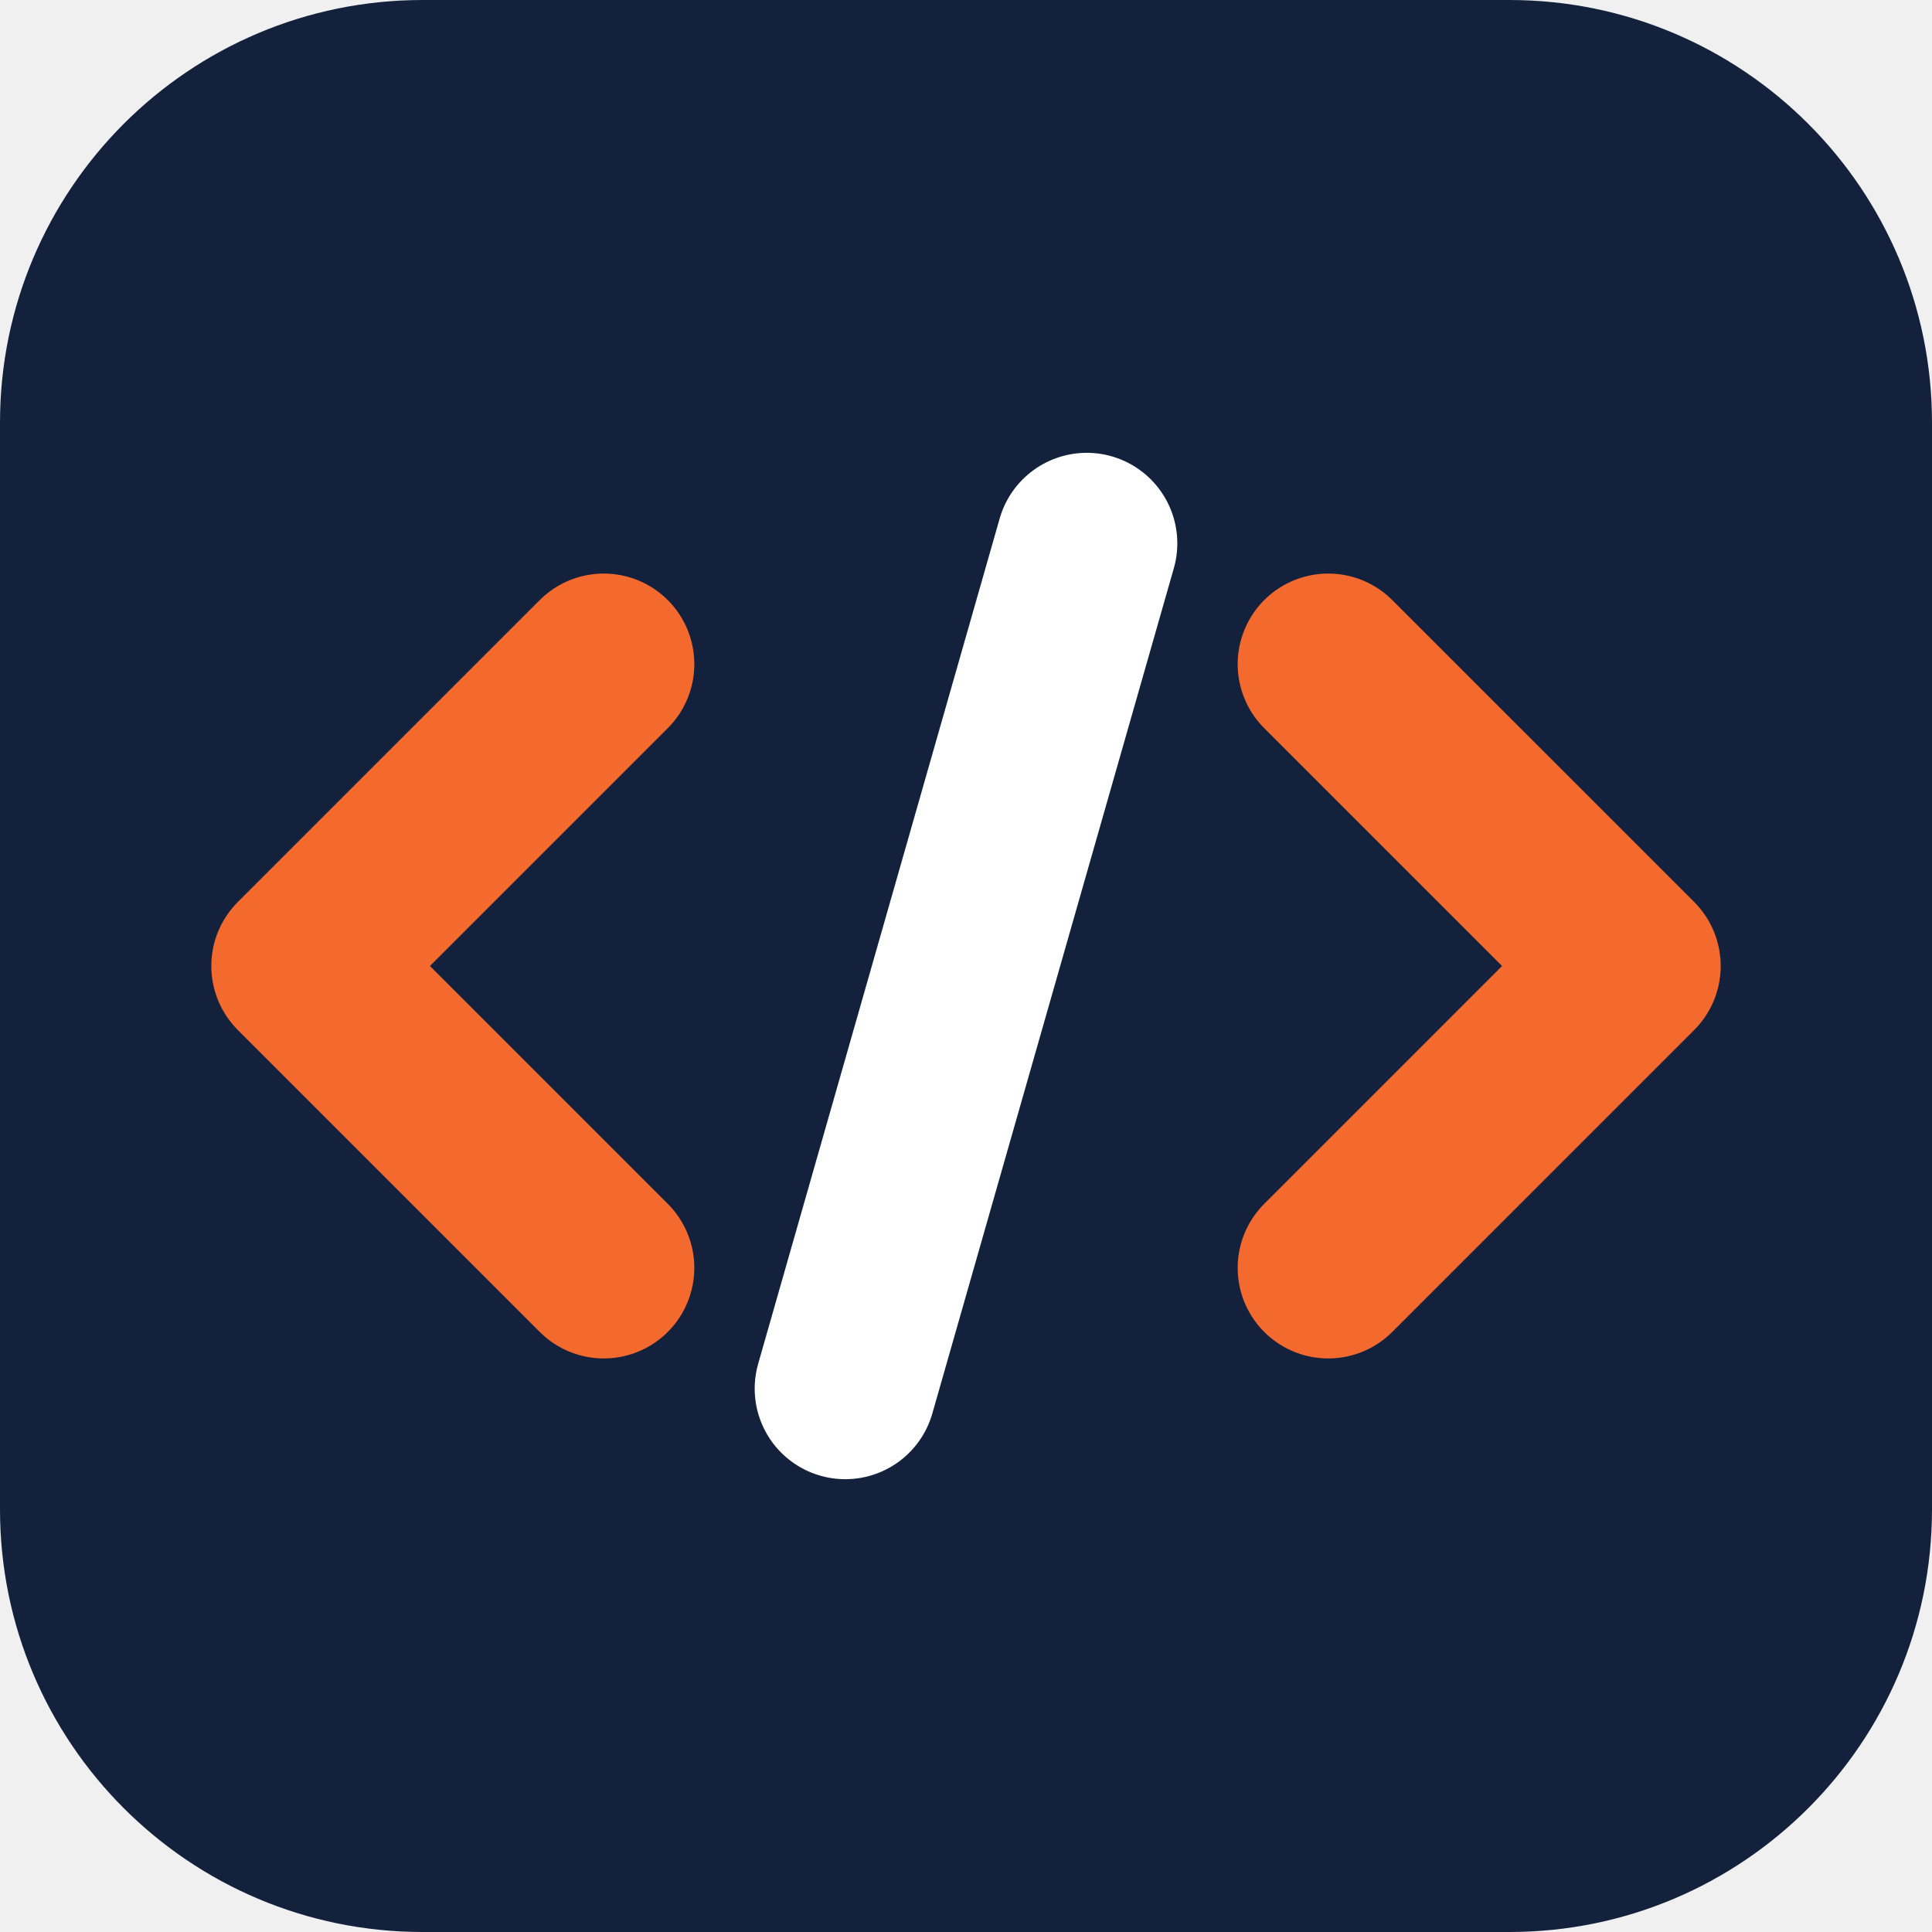
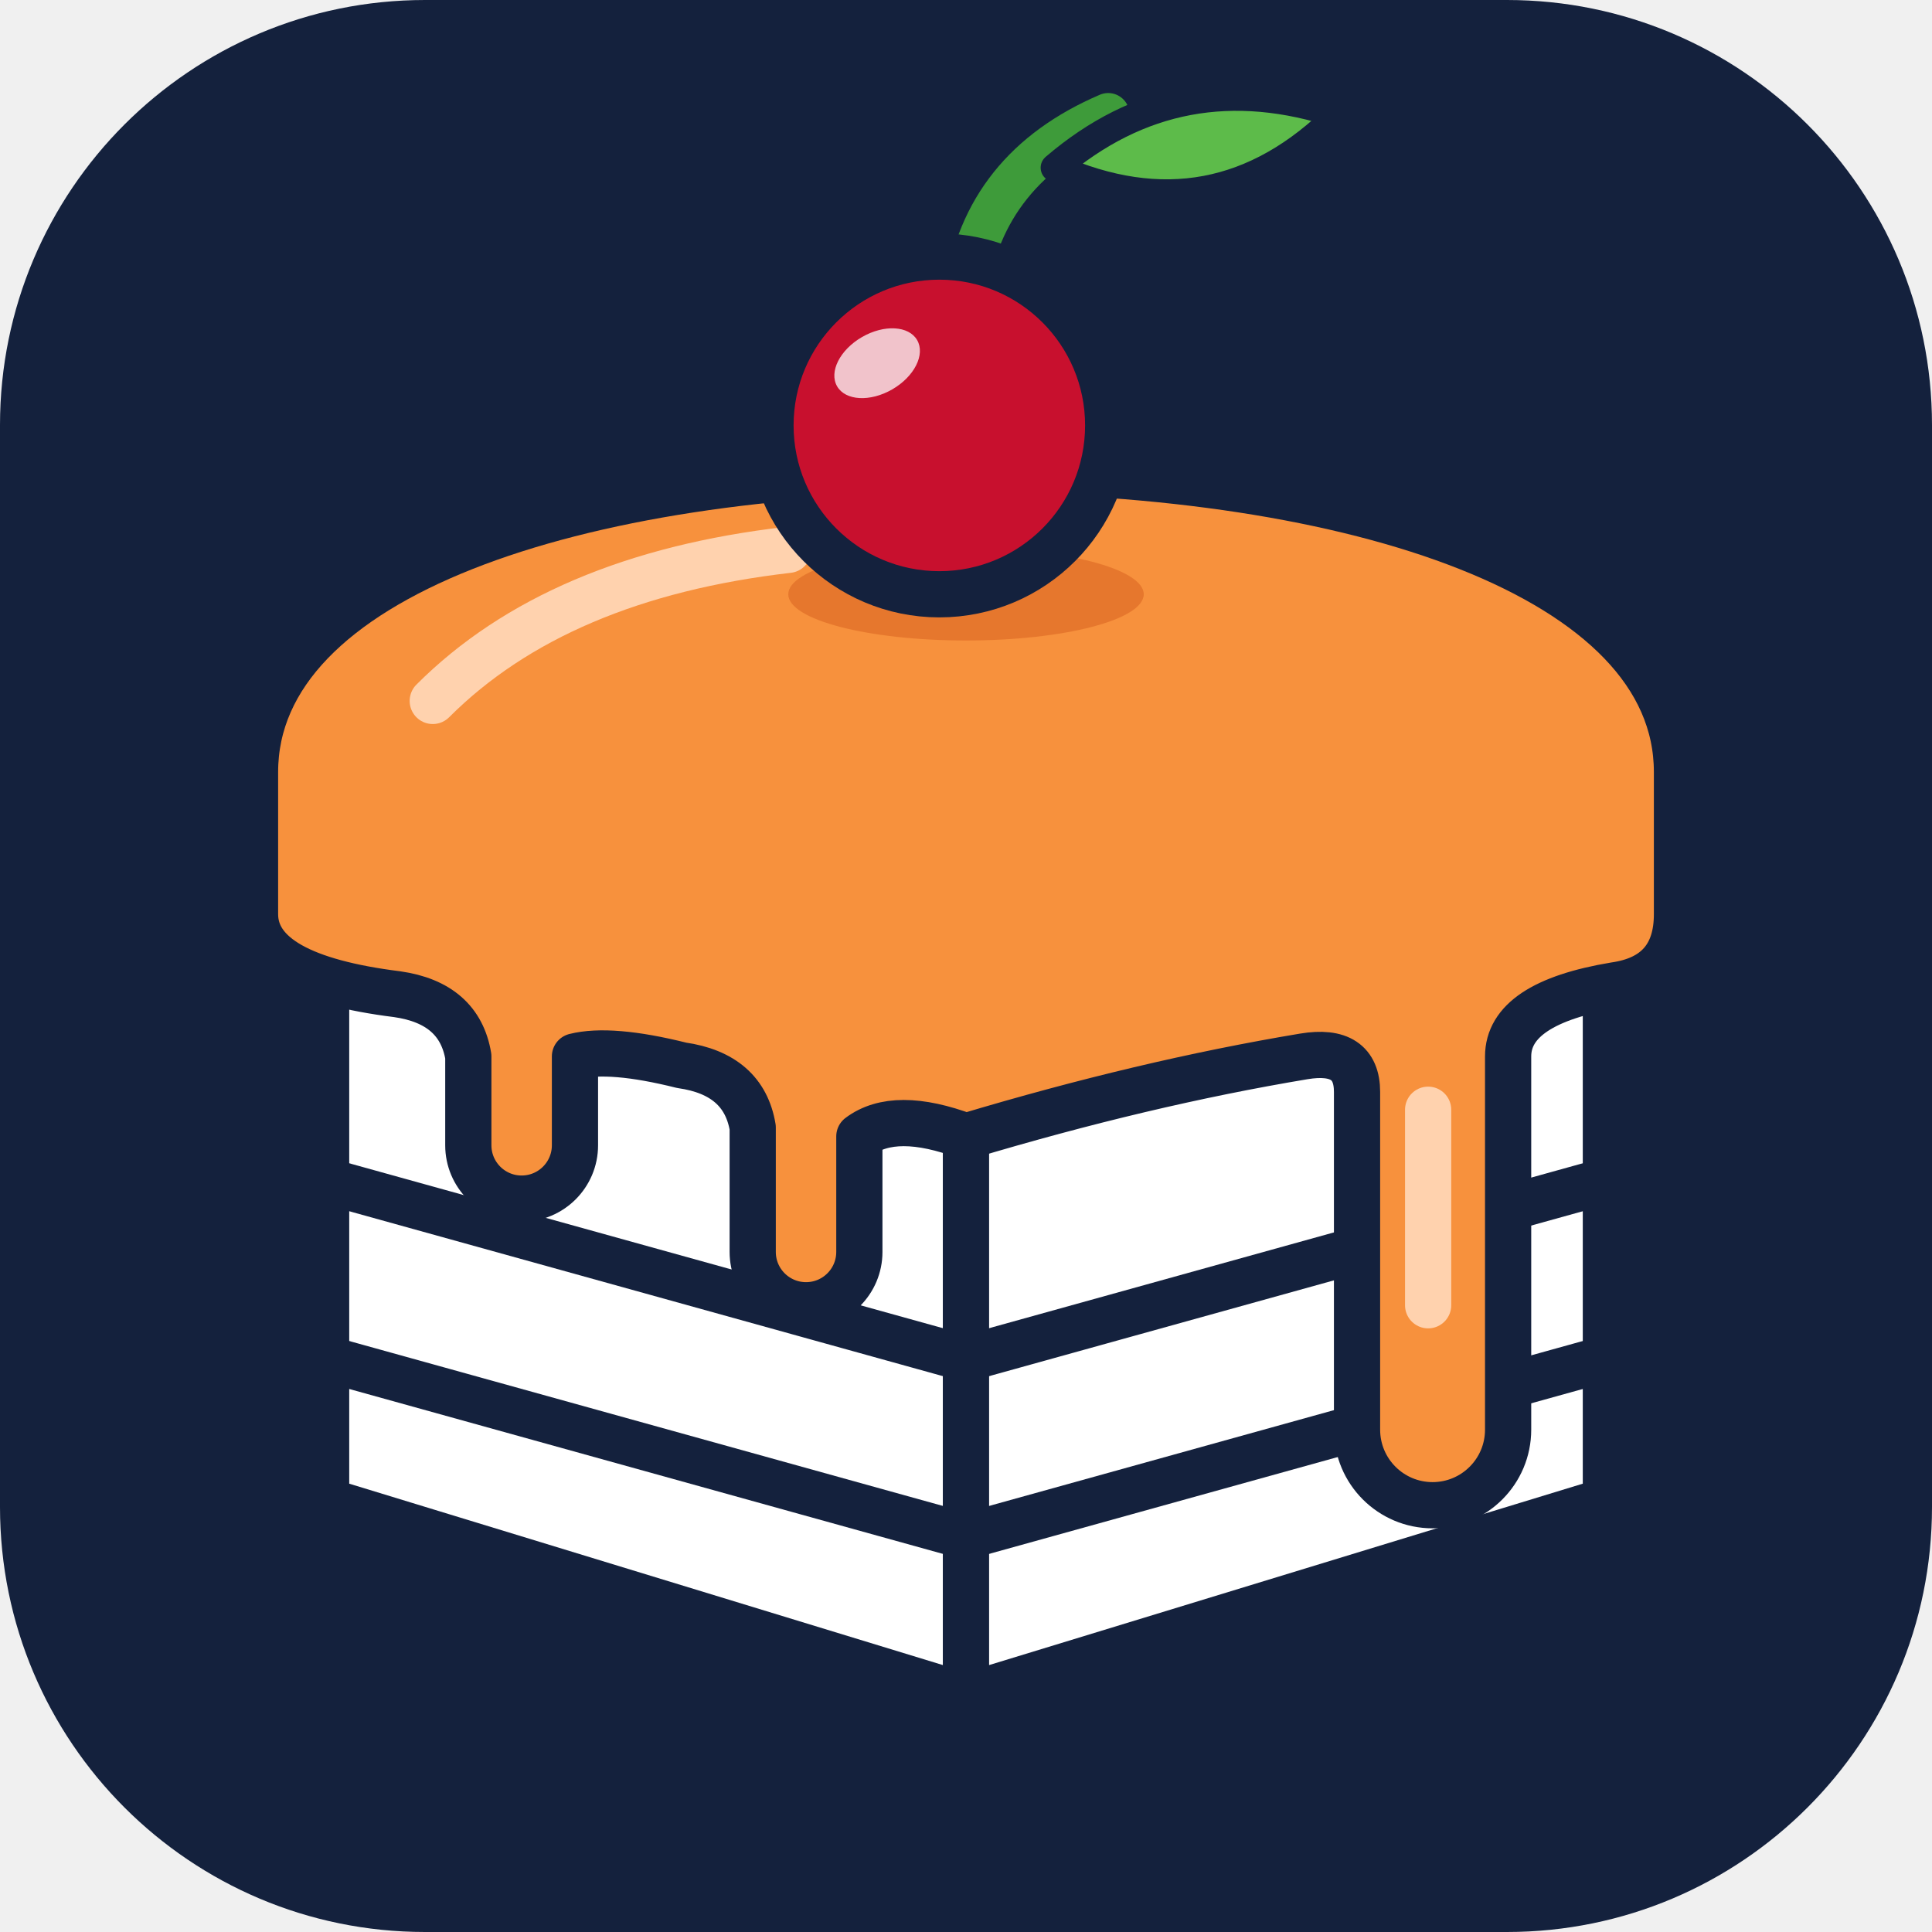
- <svg xmlns="http://www.w3.org/2000/svg" viewBox="0 0 64 64">
-   <rect width="64" height="64" rx="14" fill="#14213D" />
-   <path d="M20 22 10 32l10 10M44 22l10 10-10 10" stroke="#F46A2E" stroke-width="6" fill="none" stroke-linecap="round" stroke-linejoin="round" />
-   <path d="M36 18 28 46" stroke="#fff" stroke-width="6" stroke-linecap="round" />
+ <svg xmlns="http://www.w3.org/2000/svg" viewBox="0 0 100 100">
+   <rect width="100" height="100" rx="22" fill="#14213D" />
+   <g transform="translate(4 5) scale(.92)" stroke="#14213D" stroke-width="2.6" stroke-linejoin="round" stroke-linecap="round">
+     <path d="M14 44L50 54V90L14 79Z" fill="#fff" />
+     <path d="M86 44L50 54V90L86 79Z" fill="#fff" />
+     <path d="M14 61L50 71L86 61M14 71L50 81L86 71" fill="none" />
+     <path d="M10 38C10 27 28 21 50 21C72 21 90 27 90 38V46Q90 49.5 86.5 50Q80.5 51 80.5 54V75A4.25 4.25 0 0 1 72 75V56Q72 53.5 69 54Q60 55.5 50 58.5Q46 57 44 58.5V65A3 3 0 0 1 38 65V58Q37.5 55 34 54.5Q30 53.5 28 54V59A3 3 0 0 1 22 59V54Q21.5 51 18 50.5Q10 49.5 10 46Z" fill="#F7913D" />
+     <path d="M20 34Q27 27 40 25.5M76 57V68" fill="none" stroke="#FFD2AE" />
+     <ellipse cx="50" cy="28" rx="10" ry="2.6" fill="#D9631F" stroke="none" opacity=".55" />
+     <path d="M50 11Q51 4 58 1" fill="none" stroke="#3E9B3A" stroke-width="2.4" />
+     <path d="M55 4Q62-2 71 1Q64 8 55 4Z" fill="#5DBB4A" stroke-width="1.6" />
+     <circle cx="48.5" cy="18.5" r="9.5" fill="#C8102E" />
+     <ellipse cx="45" cy="15" rx="2.6" ry="1.7" fill="#fff" stroke="none" opacity=".75" transform="rotate(-30 45 15)" />
+   </g>
</svg>
